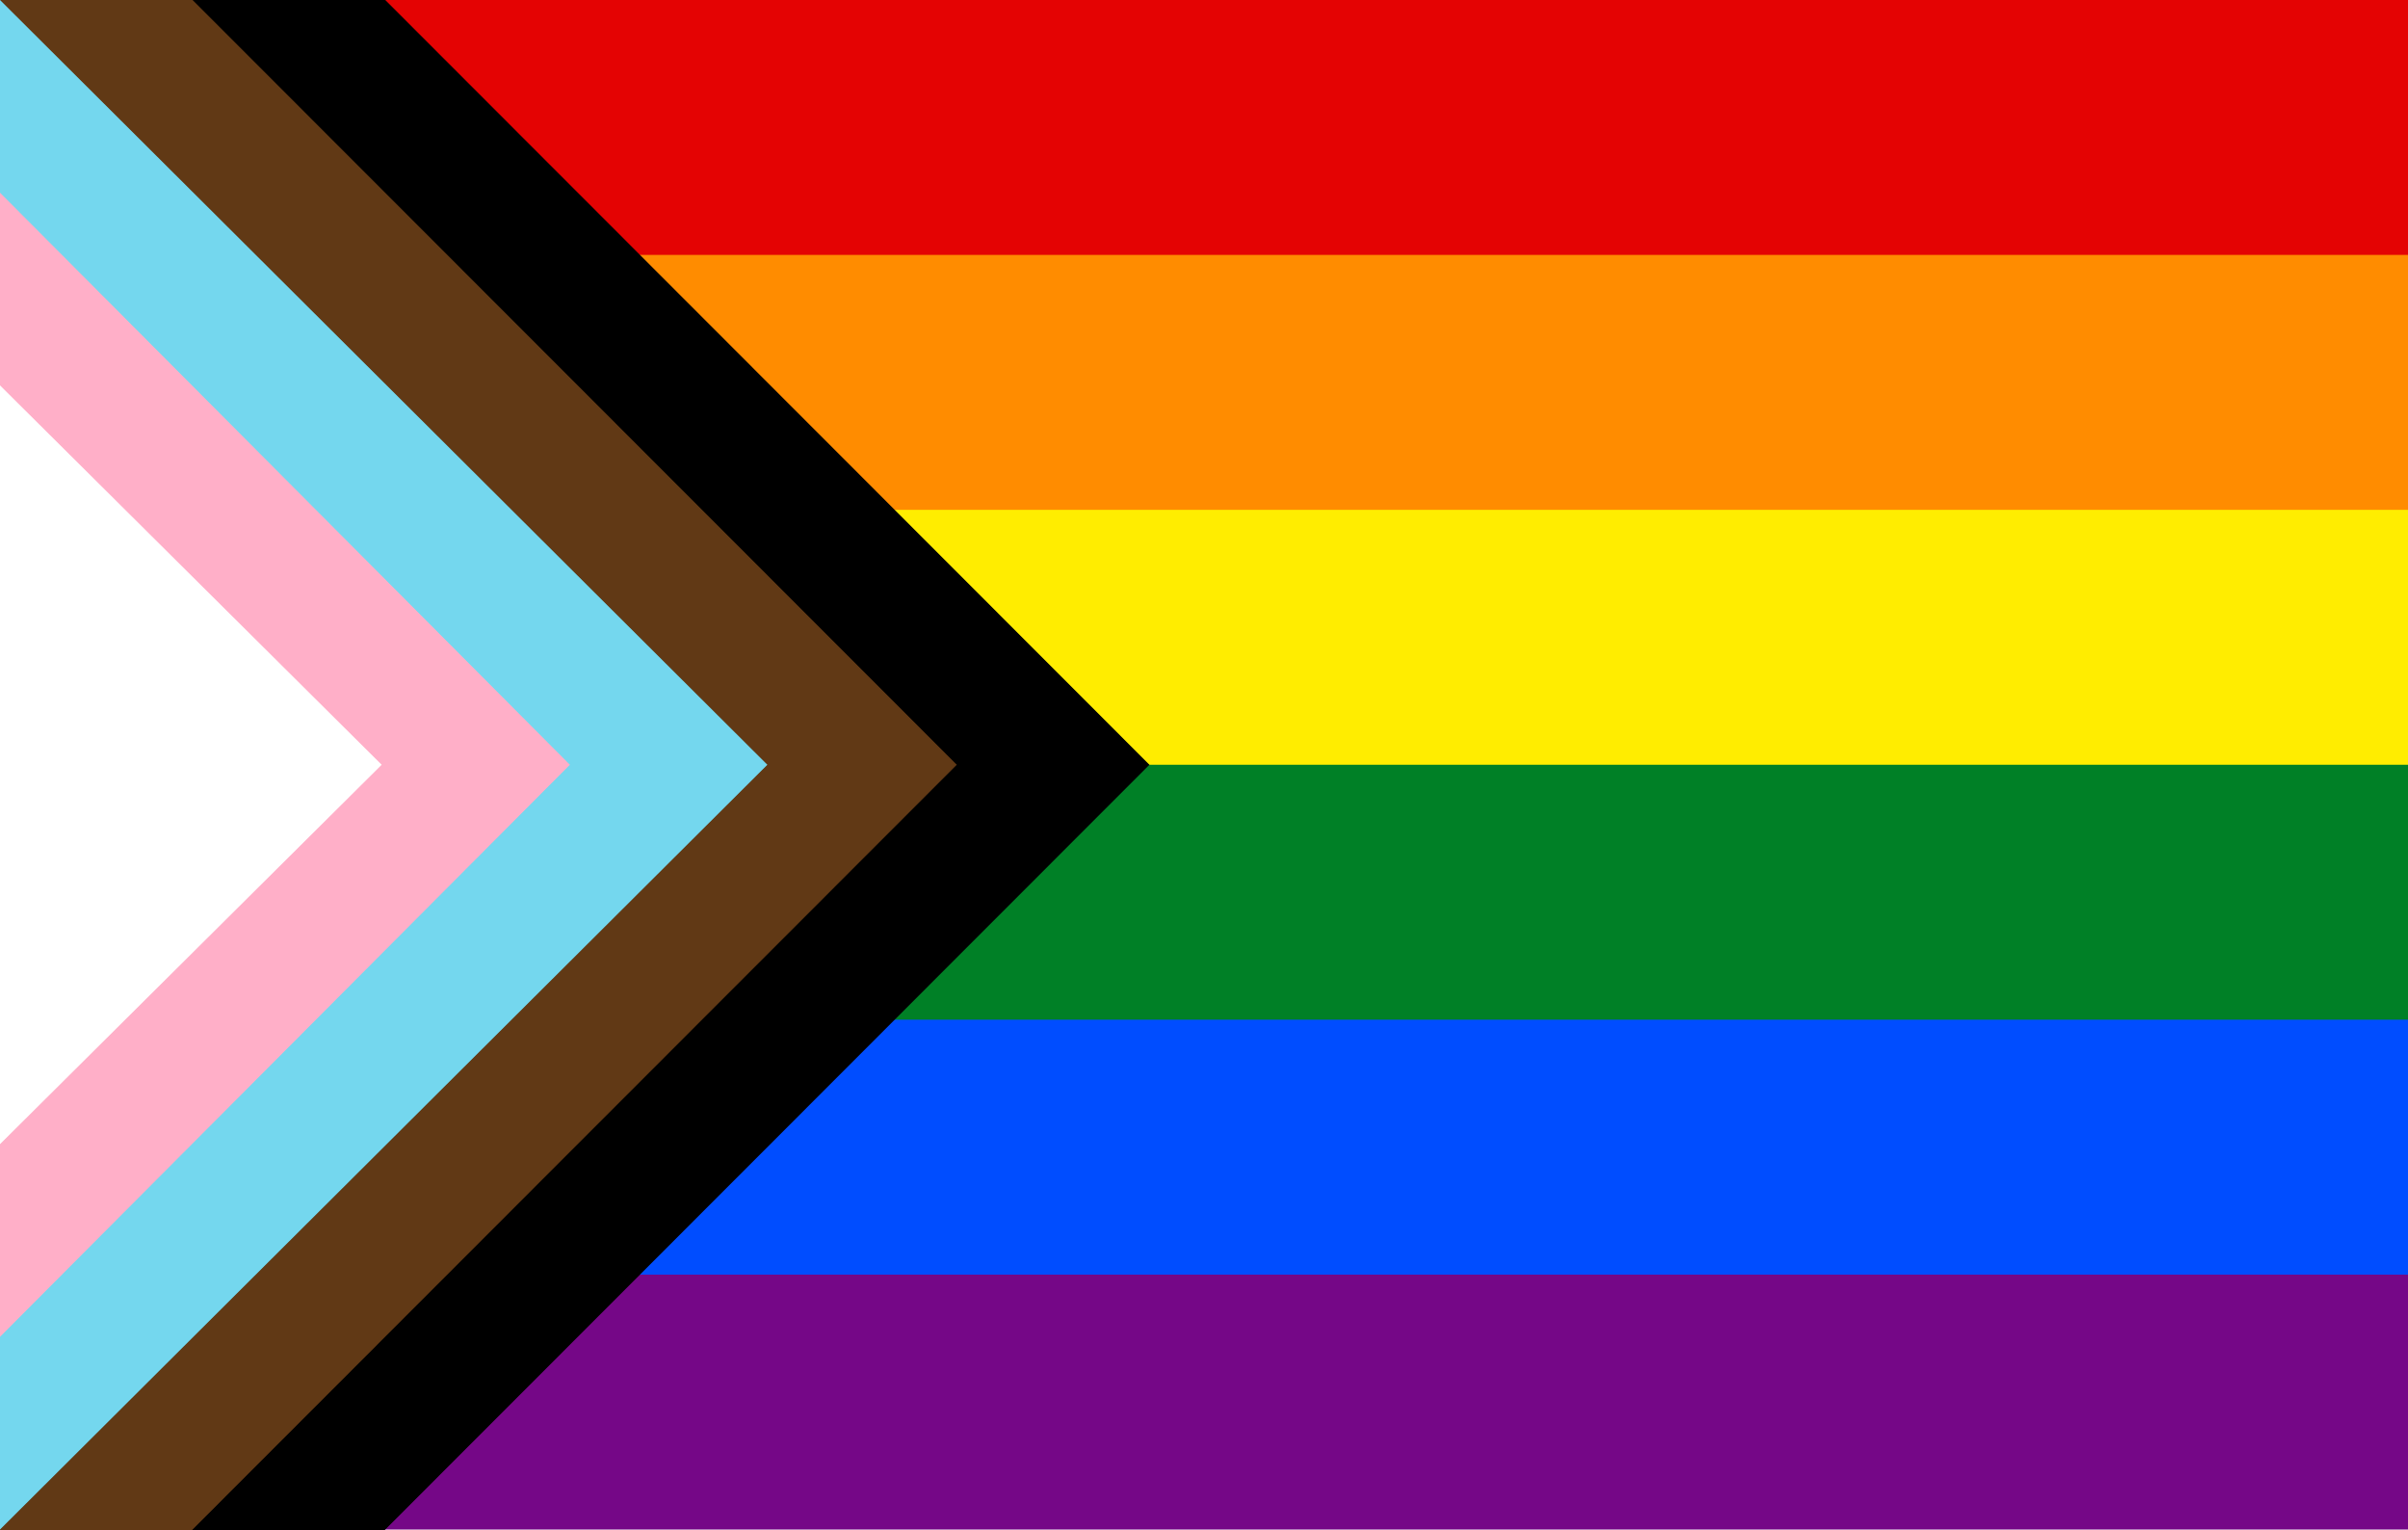
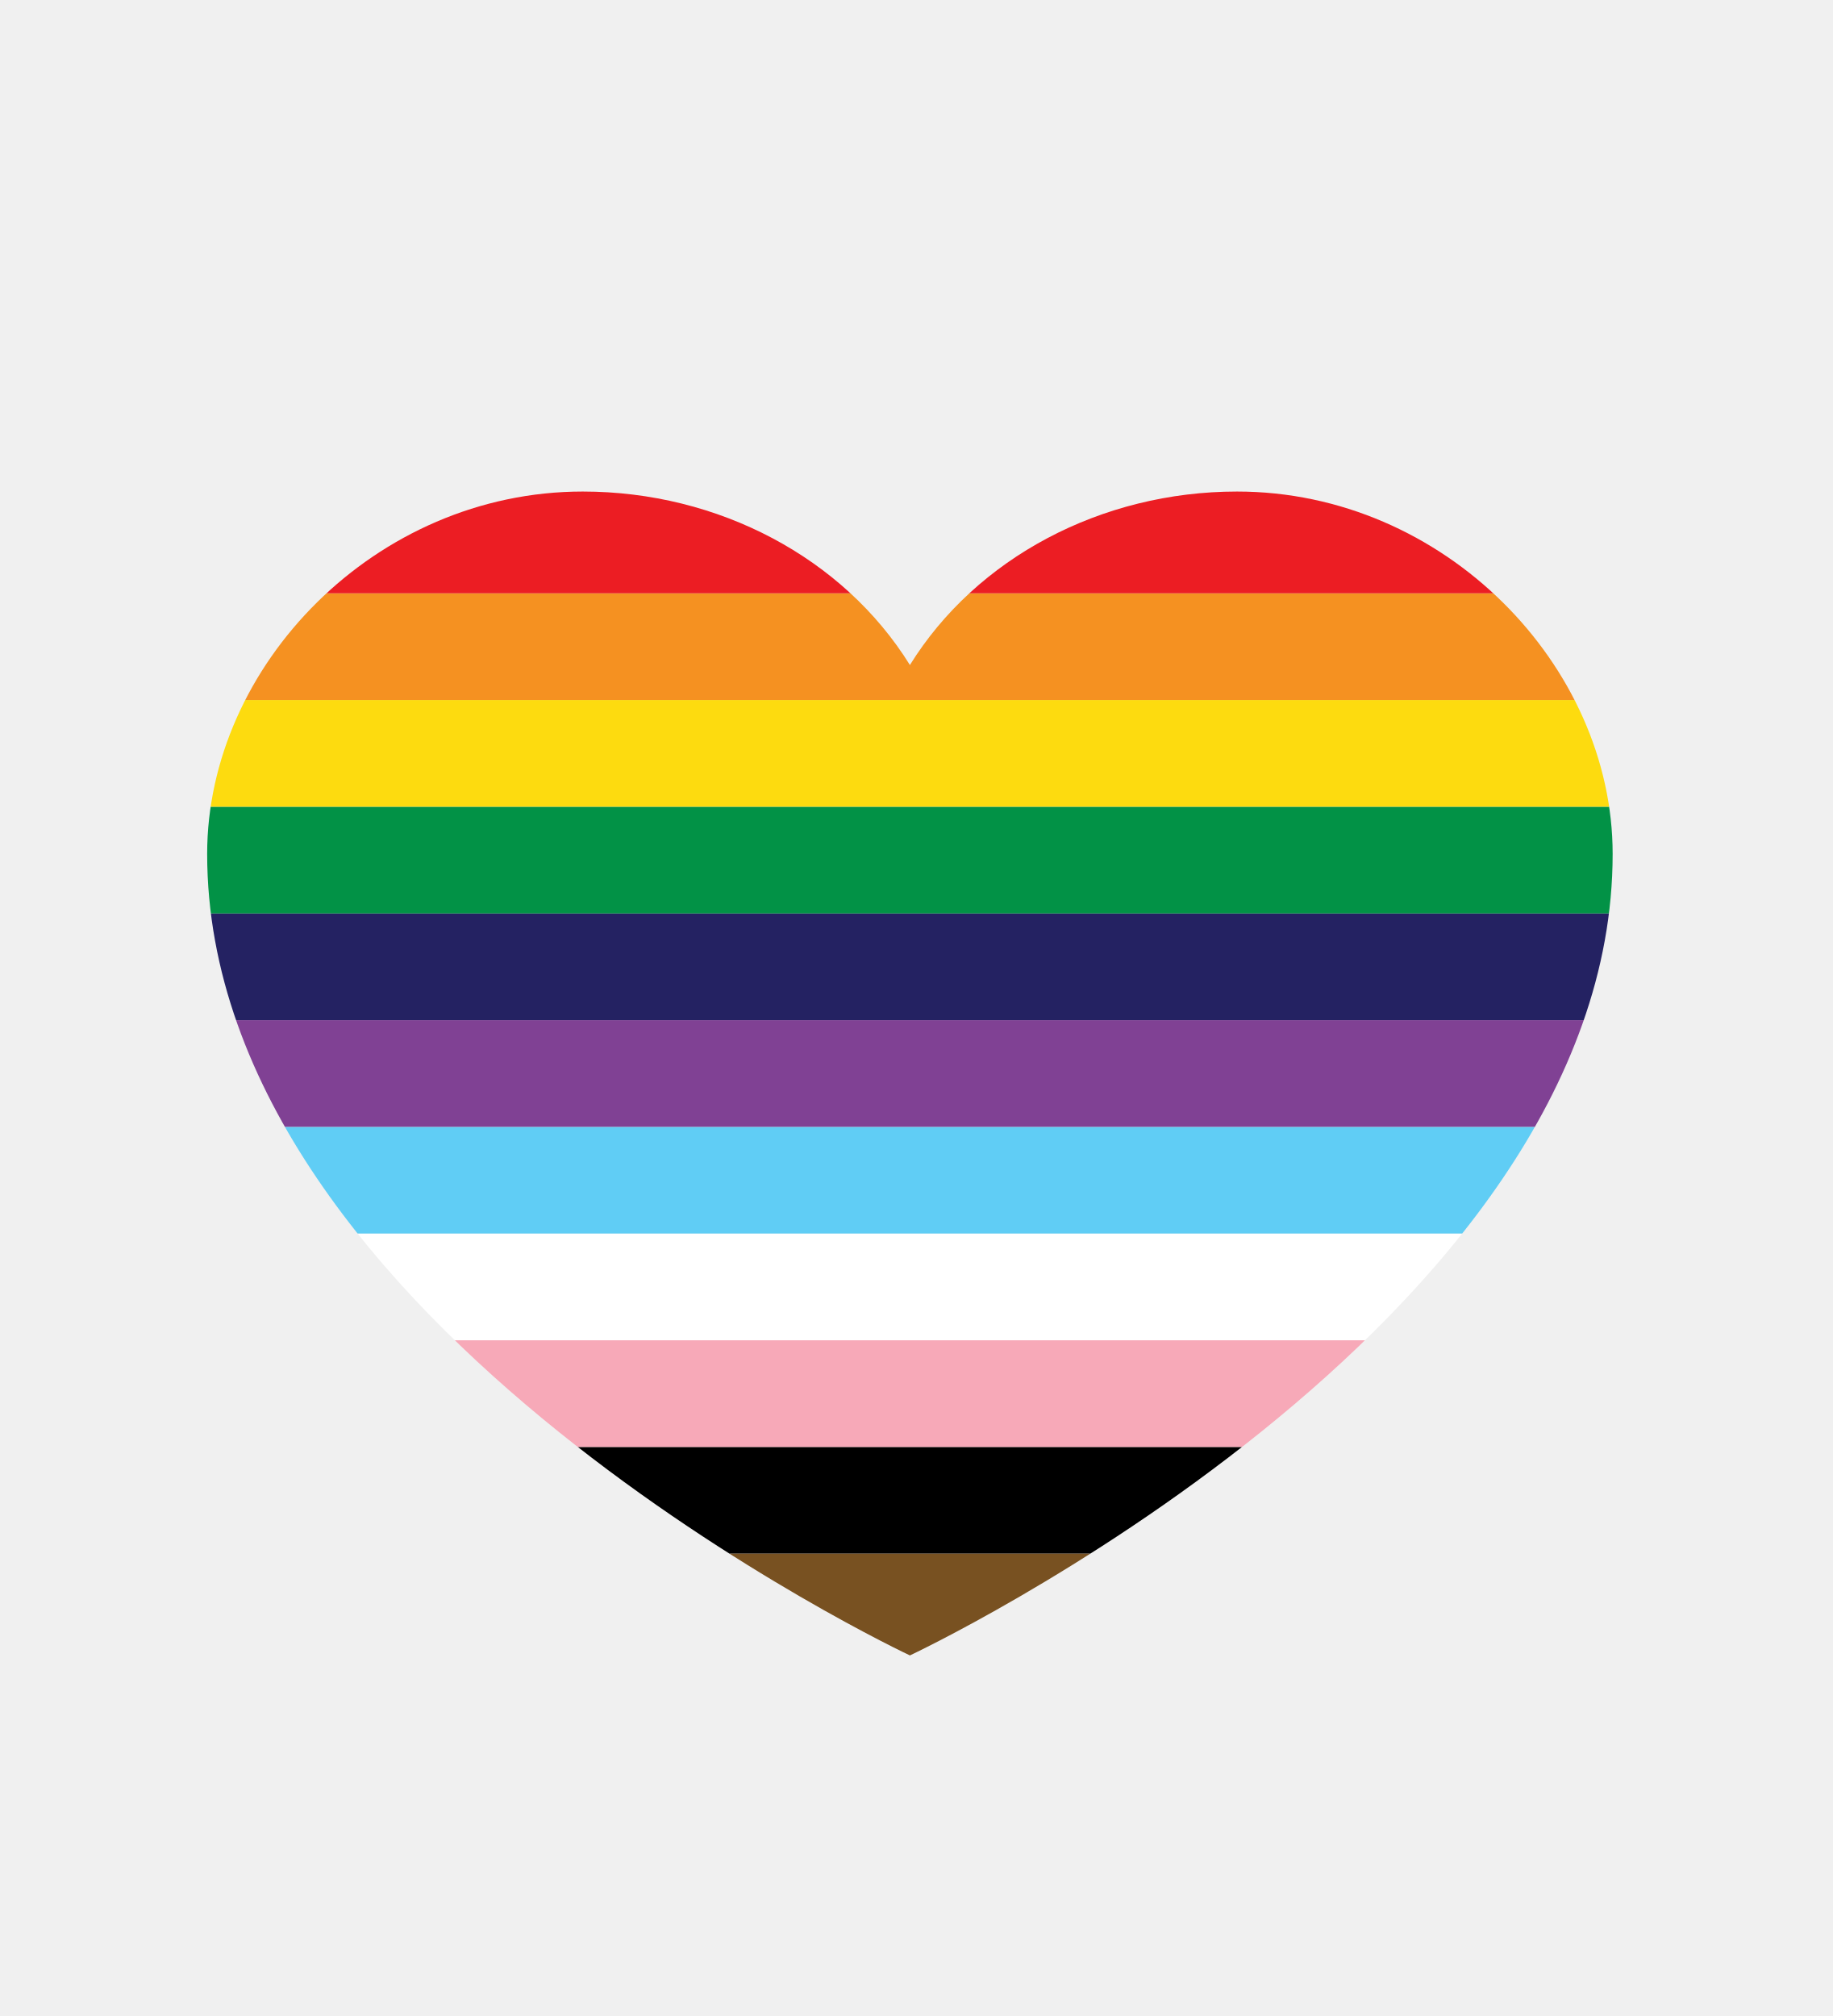
- <svg xmlns="http://www.w3.org/2000/svg" viewBox="0 0 6000 3810" preserveAspectRatio="xMidYMid meet">
-   <path fill="#750787" d="M0 0h6000v3810H0z" />
-   <path fill="#004dff" d="M0 0h6000v3175H0z" />
-   <path fill="#008026" d="M0 0h6000v2540H0z" />
-   <path fill="#ffed00" d="M0 0h6000v1905H0z" />
-   <path fill="#ff8c00" d="M0 0h6000v1270H0z" />
-   <path fill="#e40303" d="M0 0h6000v635H0z" />
-   <path fill="#000000" d="M0-960.5 2864 1905 0 4770.5z" />
-   <path fill="#613915" d="M0-480 2384 1905 0 4290z" />
-   <path fill="#74d7ee" d="M0 3810 0 0 1912 1905z" />
-   <path fill="#ffafc8" d="M0 3330 0 480 1420 1905z" />
-   <path fill="#fff" d="M0 960l951 945L0 2850z" />
+ <svg xmlns="http://www.w3.org/2000/svg" id="Layer_1" data-name="Layer 1" viewBox="1500 1500 4000 4400">
+   <defs>
+     <style>
+       .cls-1 {
+         fill: none;
+       }
+ 
+       .cls-2 {
+         fill: #f59121;
+       }
+ 
+       .cls-3 {
+         fill: #f7a9b8;
+       }
+ 
+       .cls-4 {
+         fill: #029246;
+       }
+ 
+       .cls-5 {
+         fill: #ec1d23;
+       }
+ 
+       .cls-6 {
+         fill: #804194;
+       }
+ 
+       .cls-7 {
+         fill: #785121;
+       }
+ 
+       .cls-8 {
+         fill: #60cdf5;
+       }
+ 
+       .cls-9 {
+         fill: #fff;
+       }
+ 
+       .cls-10 {
+         fill: #242262;
+       }
+ 
+       .cls-11 {
+         fill: #fddb0f;
+       }
+ 
+       .cls-12 {
+         clip-path: url(#clippath);
+       }
+     </style>
+     <clipPath id="clippath">
+       <path class="cls-1" d="M4199.81,2572.8c-295.99.02-568.97,144.77-713.97,378.63-145-233.86-417.98-378.61-713.97-378.63-452.71,0-819.75,380.55-819.75,790.82,0,1030.47,1533.72,1749.4,1533.72,1749.4,0,0,1533.72-718.93,1533.72-1749.4,0-410.27-367.03-790.82-819.75-790.82Z" />
+     </clipPath>
+   </defs>
+   <g class="cls-12">
+     <g>
+       <g>
+         <rect x="3369.39" y="3850.63" width="232.9" height="6971.68" transform="translate(-3850.62 10822.31) rotate(-90)" />
+         <rect class="cls-3" x="3369.39" y="3617.72" width="232.9" height="6971.68" transform="translate(-3617.72 10589.41) rotate(-90)" />
+         <rect class="cls-9" x="3369.39" y="3384.82" width="232.9" height="6971.68" transform="translate(-3384.82 10356.51) rotate(-90)" />
+         <rect class="cls-8" x="3369.39" y="3151.92" width="232.9" height="6971.68" transform="translate(-3151.91 10123.6) rotate(-90)" />
+         <rect class="cls-6" x="3369.39" y="2919.01" width="232.9" height="6971.68" transform="translate(-2919.01 9890.7) rotate(-90)" />
+         <rect class="cls-10" x="3369.39" y="2686.11" width="232.9" height="6971.68" transform="translate(-2686.11 9657.79) rotate(-90)" />
+         <rect class="cls-4" x="3369.39" y="2453.2" width="232.9" height="6971.68" transform="translate(-2453.2 9424.89) rotate(-90)" />
+         <rect class="cls-11" x="3369.39" y="2220.3" width="232.9" height="6971.68" transform="translate(-2220.3 9191.99) rotate(-90)" />
+         <rect class="cls-2" x="3369.39" y="1987.4" width="232.9" height="6971.68" transform="translate(-1987.39 8959.08) rotate(-90)" />
+         <rect class="cls-5" x="3369.39" y="1754.49" width="232.9" height="6971.68" transform="translate(-1754.49 8726.18) rotate(-90)" />
+         <rect class="cls-7" x="3369.39" y="4083.53" width="232.9" height="6971.68" transform="translate(-4083.53 11055.22) rotate(-90)" />
+       </g>
+       <g>
+         <rect x="3369.39" y="1288.69" width="232.9" height="6971.68" transform="translate(-1288.68 8260.37) rotate(-90)" />
+         <rect class="cls-3" x="3369.39" y="1055.78" width="232.9" height="6971.68" transform="translate(-1055.78 8027.47) rotate(-90)" />
+         <rect class="cls-9" x="3369.39" y="822.88" width="232.9" height="6971.68" transform="translate(-822.88 7794.56) rotate(-90)" />
+         <rect class="cls-8" x="3369.39" y="589.97" width="232.9" height="6971.68" transform="translate(-589.97 7561.66) rotate(-90)" />
+         <rect class="cls-6" x="3369.39" y="357.07" width="232.9" height="6971.68" transform="translate(-357.07 7328.75) rotate(-90)" />
+         <rect class="cls-10" x="3369.39" y="124.17" width="232.9" height="6971.68" transform="translate(-124.16 7095.85) rotate(-90)" />
+         <rect class="cls-4" x="3369.39" y="-108.74" width="232.9" height="6971.68" transform="translate(108.74 6862.95) rotate(-90)" />
+         <rect class="cls-11" x="3369.39" y="-341.64" width="232.9" height="6971.68" transform="translate(341.64 6630.04) rotate(-90)" />
+         <rect class="cls-2" x="3369.39" y="-574.54" width="232.9" height="6971.68" transform="translate(574.54 6397.14) rotate(-90)" />
+         <rect class="cls-5" x="3369.39" y="-807.45" width="232.9" height="6971.68" transform="translate(807.45 6164.24) rotate(-90)" />
+         <rect class="cls-7" x="3369.39" y="1521.59" width="232.9" height="6971.68" transform="translate(-1521.59 8493.27) rotate(-90)" />
+       </g>
+       <g>
+         <rect x="3369.39" y="-1273.26" width="232.9" height="6971.68" transform="translate(1273.26 5698.43) rotate(-90)" />
+         <rect class="cls-3" x="3369.39" y="-1506.16" width="232.9" height="6971.68" transform="translate(1506.16 5465.52) rotate(-90)" />
+         <rect class="cls-9" x="3369.39" y="-1739.06" width="232.9" height="6971.68" transform="translate(1739.06 5232.62) rotate(-90)" />
+         <rect class="cls-8" x="3369.39" y="-1971.97" width="232.9" height="6971.68" transform="translate(1971.97 4999.72) rotate(-90)" />
+         <rect class="cls-6" x="3369.39" y="-2204.87" width="232.9" height="6971.68" transform="translate(2204.87 4766.81) rotate(-90)" />
+         <rect class="cls-10" x="3369.39" y="-2437.77" width="232.9" height="6971.68" transform="translate(2437.78 4533.91) rotate(-90)" />
+         <rect class="cls-4" x="3369.39" y="-2670.68" width="232.9" height="6971.68" transform="translate(2670.68 4301.01) rotate(-90)" />
+         <rect class="cls-11" x="3369.39" y="-2903.58" width="232.9" height="6971.68" transform="translate(2903.58 4068.1) rotate(-90)" />
+         <rect class="cls-2" x="3369.39" y="-3136.49" width="232.9" height="6971.68" transform="translate(3136.49 3835.2) rotate(-90)" />
+         <rect class="cls-5" x="3369.39" y="-3369.39" width="232.9" height="6971.68" transform="translate(3369.39 3602.29) rotate(-90)" />
+         <rect class="cls-7" x="3369.39" y="-1040.35" width="232.9" height="6971.68" transform="translate(1040.35 5931.33) rotate(-90)" />
+       </g>
+     </g>
+   </g>
</svg>
